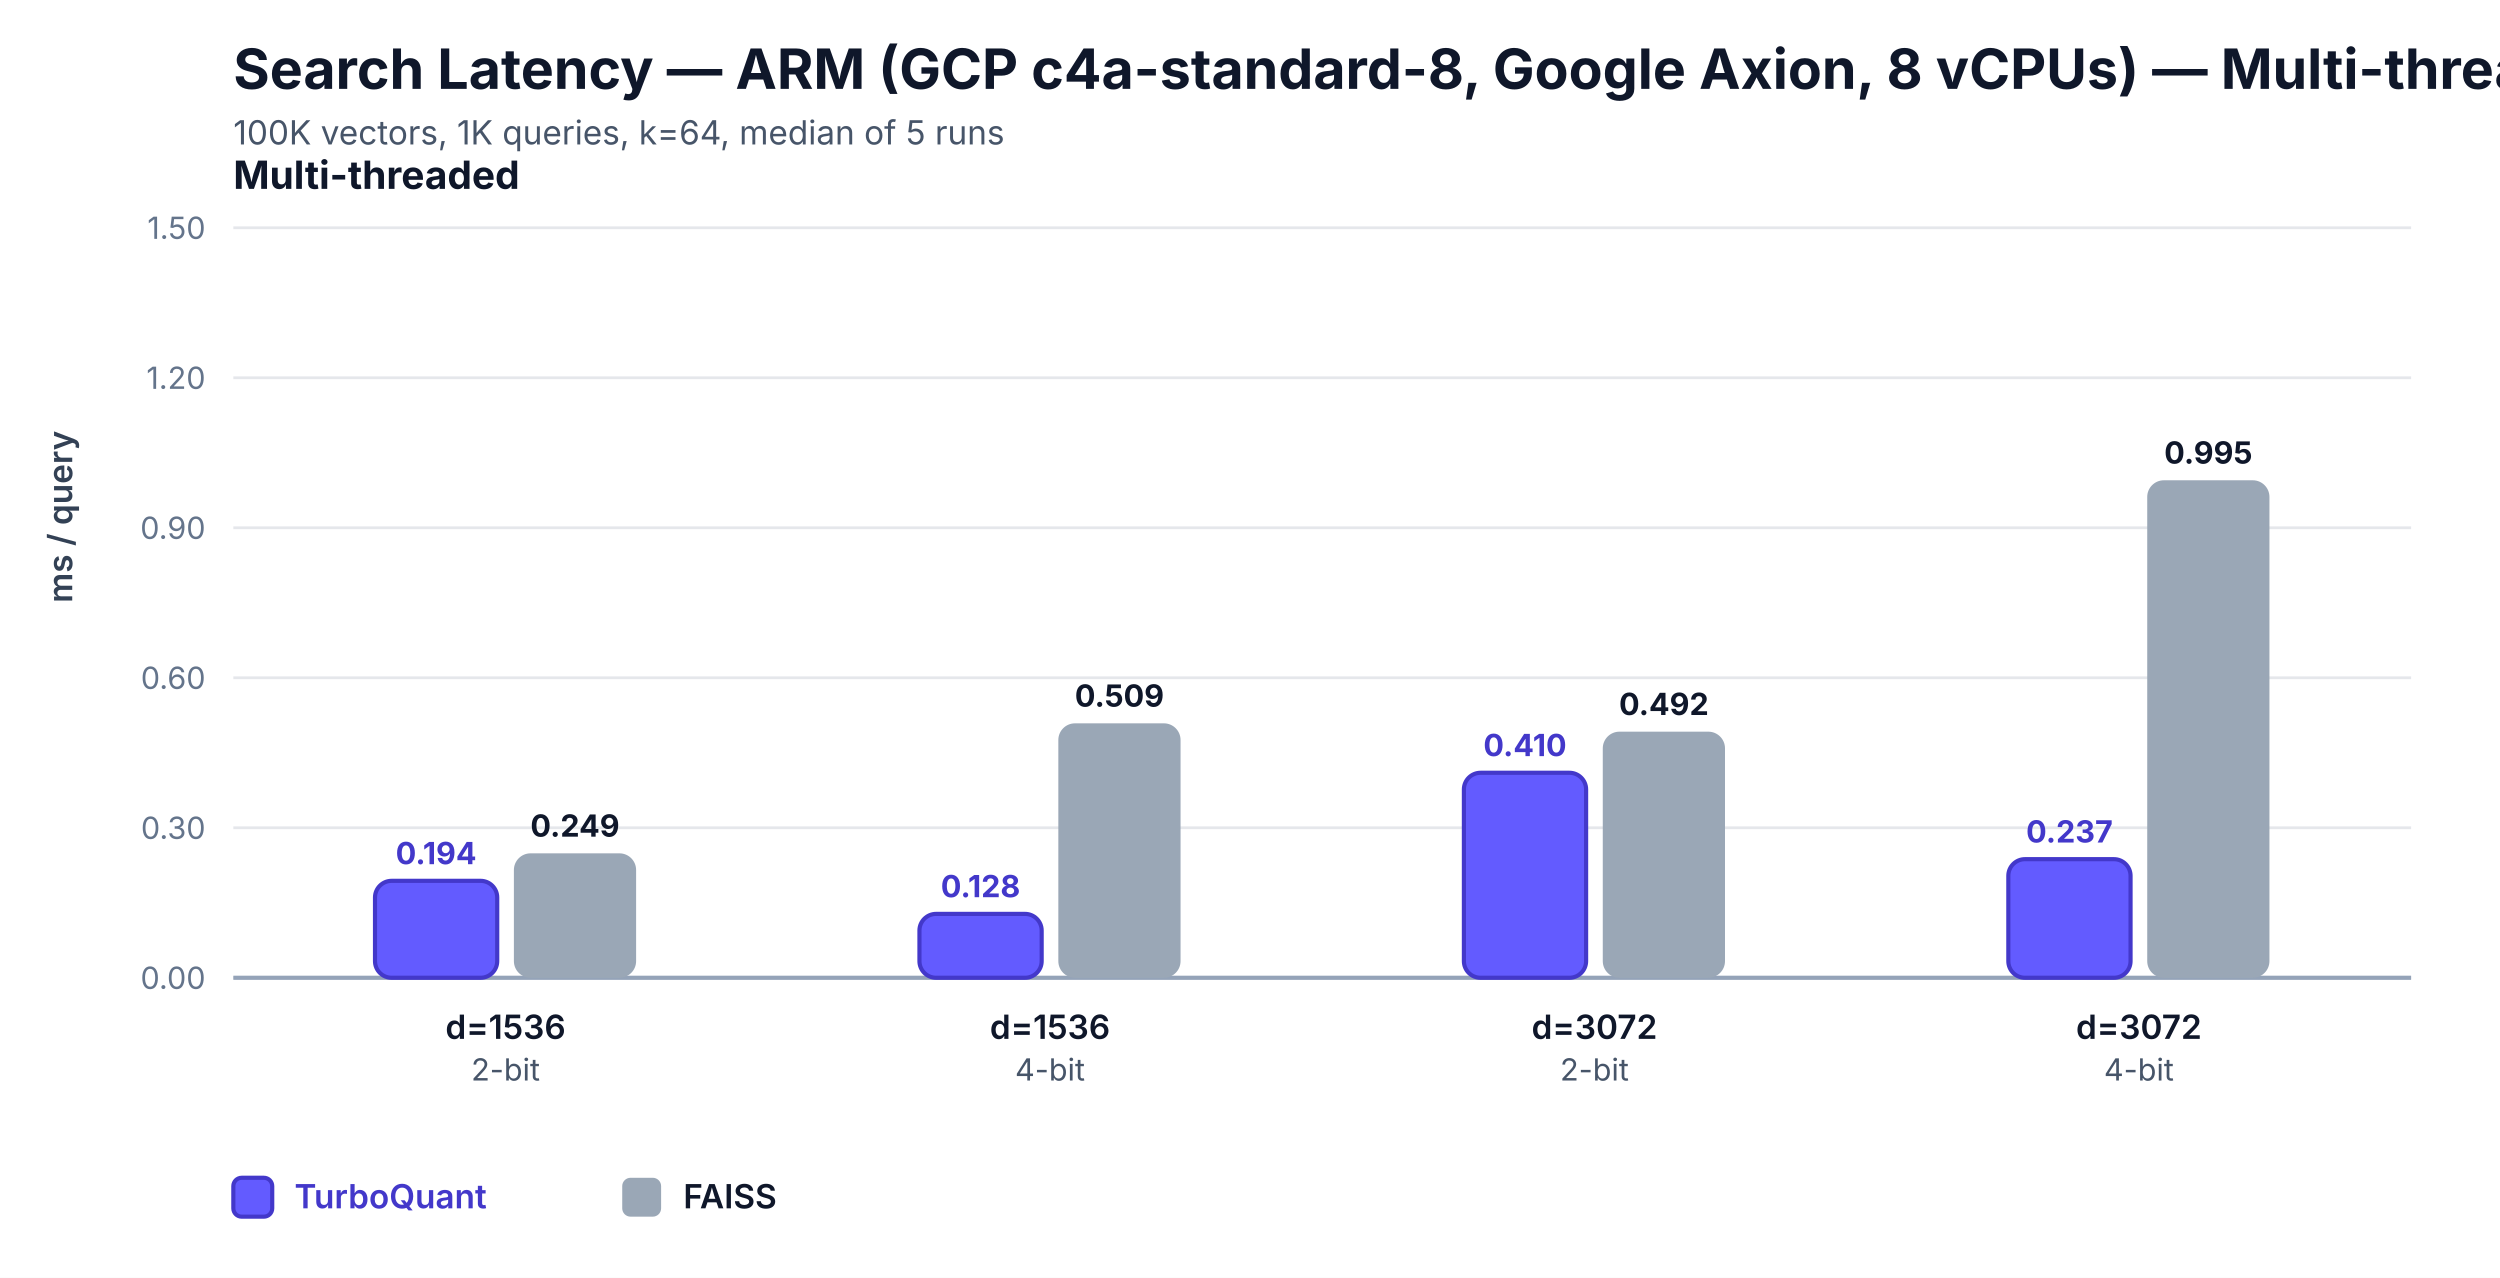
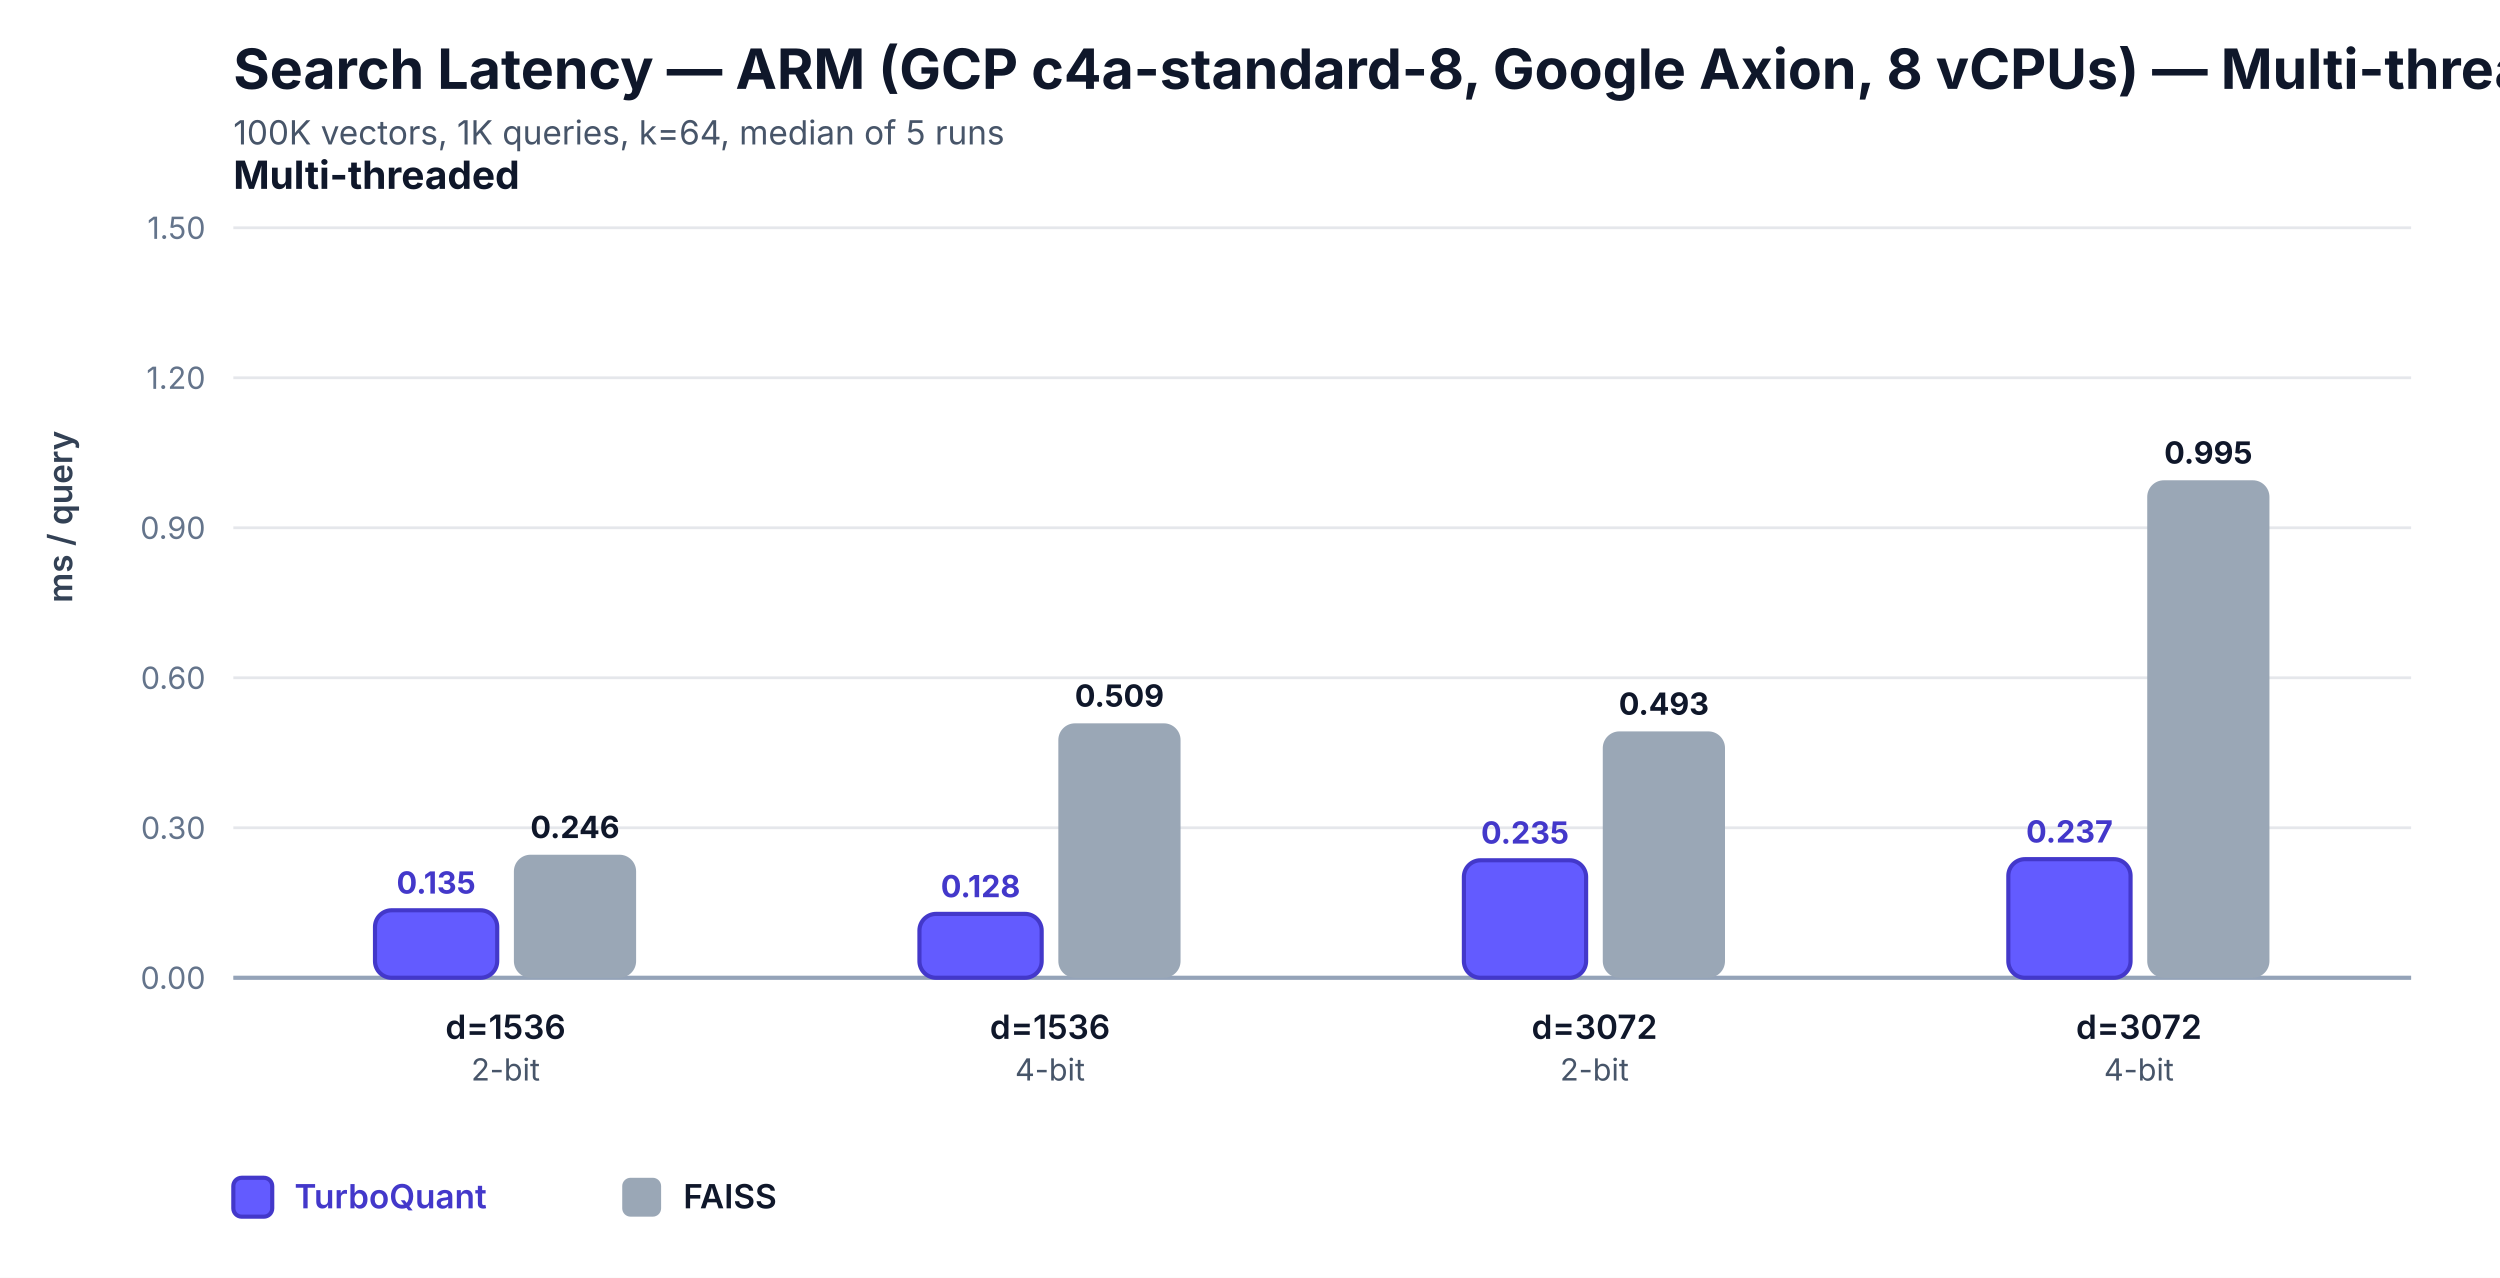
<svg xmlns="http://www.w3.org/2000/svg" width="900" height="460" viewBox="0 0 900 460" role="img" aria-label="Search Latency — ARM (GCP c4a-standard-8, Google Axion, 8 vCPUs) — Multi-threaded">
  <style>
  .title { font: 700 20px -apple-system, BlinkMacSystemFont, "Segoe UI", sans-serif; fill: #0f172a; }
  .subtitle { font: 400 12px -apple-system, BlinkMacSystemFont, "Segoe UI", sans-serif; fill: #475569; }
  .panel { font: 700 14px -apple-system, BlinkMacSystemFont, "Segoe UI", sans-serif; fill: #0f172a; }
  .label { font: 600 12px -apple-system, BlinkMacSystemFont, "Segoe UI", sans-serif; fill: #0f172a; }
  .secondary { font: 400 11px -apple-system, BlinkMacSystemFont, "Segoe UI", sans-serif; fill: #475569; }
  .tick { font: 400 11px -apple-system, BlinkMacSystemFont, "Segoe UI", sans-serif; fill: #64748b; }
  .value { font: 700 11px -apple-system, BlinkMacSystemFont, "Segoe UI", sans-serif; fill: #0f172a; }
  .value-accent { font: 700 11px -apple-system, BlinkMacSystemFont, "Segoe UI", sans-serif; fill: #4338ca; }
  .axis { font: 600 12px -apple-system, BlinkMacSystemFont, "Segoe UI", sans-serif; fill: #334155; }
  .legend { font: 600 12px -apple-system, BlinkMacSystemFont, "Segoe UI", sans-serif; fill: #0f172a; }
</style>
  <rect width="100%" height="100%" fill="#ffffff" />
  <text x="84" y="32" class="title">Search Latency — ARM (GCP c4a-standard-8, Google Axion, 8 vCPUs) — Multi-threaded</text>
  <text x="84" y="52" class="subtitle">100K vectors, 1K queries, k=64, median of 5 runs</text>
  <line x1="84" y1="352.0" x2="868" y2="352.0" stroke="#e5e7eb" stroke-width="1" />
  <text x="74" y="356.0" text-anchor="end" class="tick">0.00</text>
  <line x1="84" y1="298.0" x2="868" y2="298.0" stroke="#e5e7eb" stroke-width="1" />
  <text x="74" y="302.0" text-anchor="end" class="tick">0.30</text>
  <line x1="84" y1="244.0" x2="868" y2="244.0" stroke="#e5e7eb" stroke-width="1" />
  <text x="74" y="248.0" text-anchor="end" class="tick">0.60</text>
  <line x1="84" y1="190.0" x2="868" y2="190.0" stroke="#e5e7eb" stroke-width="1" />
  <text x="74" y="194.0" text-anchor="end" class="tick">0.90</text>
  <line x1="84" y1="136.0" x2="868" y2="136.0" stroke="#e5e7eb" stroke-width="1" />
  <text x="74" y="140.0" text-anchor="end" class="tick">1.20</text>
  <line x1="84" y1="82.0" x2="868" y2="82.0" stroke="#e5e7eb" stroke-width="1" />
  <text x="74" y="86.0" text-anchor="end" class="tick">1.50</text>
  <line x1="84" y1="352.0" x2="868" y2="352.0" stroke="#94a3b8" stroke-width="1.5" />
  <text x="84" y="68" class="panel">Multi-threaded</text>
-   <rect x="135.0" y="317.1" width="44" height="34.9" rx="6" fill="#635bff" stroke="#4338ca" stroke-width="1.5" />
-   <rect x="185.0" y="307.2" width="44" height="44.8" rx="6" fill="#9aa7b6" />
-   <text x="157.0" y="311.1" text-anchor="middle" class="value-accent">0.194</text>
-   <text x="207.0" y="301.2" text-anchor="middle" class="value">0.249</text>
+   <rect x="135.0" y="327.7" width="44" height="24.3" rx="6" fill="#635bff" stroke="#4338ca" stroke-width="1.5" />
+   <rect x="185.0" y="307.7" width="44" height="44.3" rx="6" fill="#9aa7b6" />
+   <text x="157.0" y="321.7" text-anchor="middle" class="value-accent">0.135</text>
+   <text x="207.0" y="301.7" text-anchor="middle" class="value">0.246</text>
  <text x="182.0" y="374" text-anchor="middle" class="label">d=1536</text>
  <text x="182.0" y="389" text-anchor="middle" class="secondary">2-bit</text>
  <rect x="331.0" y="329.0" width="44" height="23.0" rx="6" fill="#635bff" stroke="#4338ca" stroke-width="1.5" />
  <rect x="381.0" y="260.4" width="44" height="91.6" rx="6" fill="#9aa7b6" />
  <text x="353.0" y="323.0" text-anchor="middle" class="value-accent">0.128</text>
  <text x="403.0" y="254.4" text-anchor="middle" class="value">0.509</text>
  <text x="378.0" y="374" text-anchor="middle" class="label">d=1536</text>
  <text x="378.0" y="389" text-anchor="middle" class="secondary">4-bit</text>
-   <rect x="527.0" y="278.2" width="44" height="73.8" rx="6" fill="#635bff" stroke="#4338ca" stroke-width="1.5" />
-   <rect x="577.0" y="263.4" width="44" height="88.6" rx="6" fill="#9aa7b6" />
-   <text x="549.0" y="272.2" text-anchor="middle" class="value-accent">0.410</text>
-   <text x="599.0" y="257.4" text-anchor="middle" class="value">0.492</text>
+   <rect x="527.0" y="309.7" width="44" height="42.3" rx="6" fill="#635bff" stroke="#4338ca" stroke-width="1.5" />
+   <rect x="577.0" y="263.3" width="44" height="88.7" rx="6" fill="#9aa7b6" />
+   <text x="549.0" y="303.7" text-anchor="middle" class="value-accent">0.235</text>
+   <text x="599.0" y="257.3" text-anchor="middle" class="value">0.493</text>
  <text x="574.0" y="374" text-anchor="middle" class="label">d=3072</text>
  <text x="574.0" y="389" text-anchor="middle" class="secondary">2-bit</text>
  <rect x="723.0" y="309.3" width="44" height="42.7" rx="6" fill="#635bff" stroke="#4338ca" stroke-width="1.5" />
  <rect x="773.0" y="172.9" width="44" height="179.1" rx="6" fill="#9aa7b6" />
  <text x="745.0" y="303.3" text-anchor="middle" class="value-accent">0.237</text>
  <text x="795.0" y="166.9" text-anchor="middle" class="value">0.995</text>
  <text x="770.0" y="374" text-anchor="middle" class="label">d=3072</text>
  <text x="770.0" y="389" text-anchor="middle" class="secondary">4-bit</text>
  <text x="26" y="217.0" transform="rotate(-90, 26, 217.0)" class="axis">ms / query</text>
  <rect x="84" y="424" width="14" height="14" rx="3" fill="#635bff" stroke="#4338ca" stroke-width="1.5" />
  <text x="106" y="435" class="legend" style="fill: #4338ca;">TurboQuant</text>
  <rect x="224" y="424" width="14" height="14" rx="3" fill="#9aa7b6" />
  <text x="246" y="435" class="legend">FAISS</text>
</svg>
